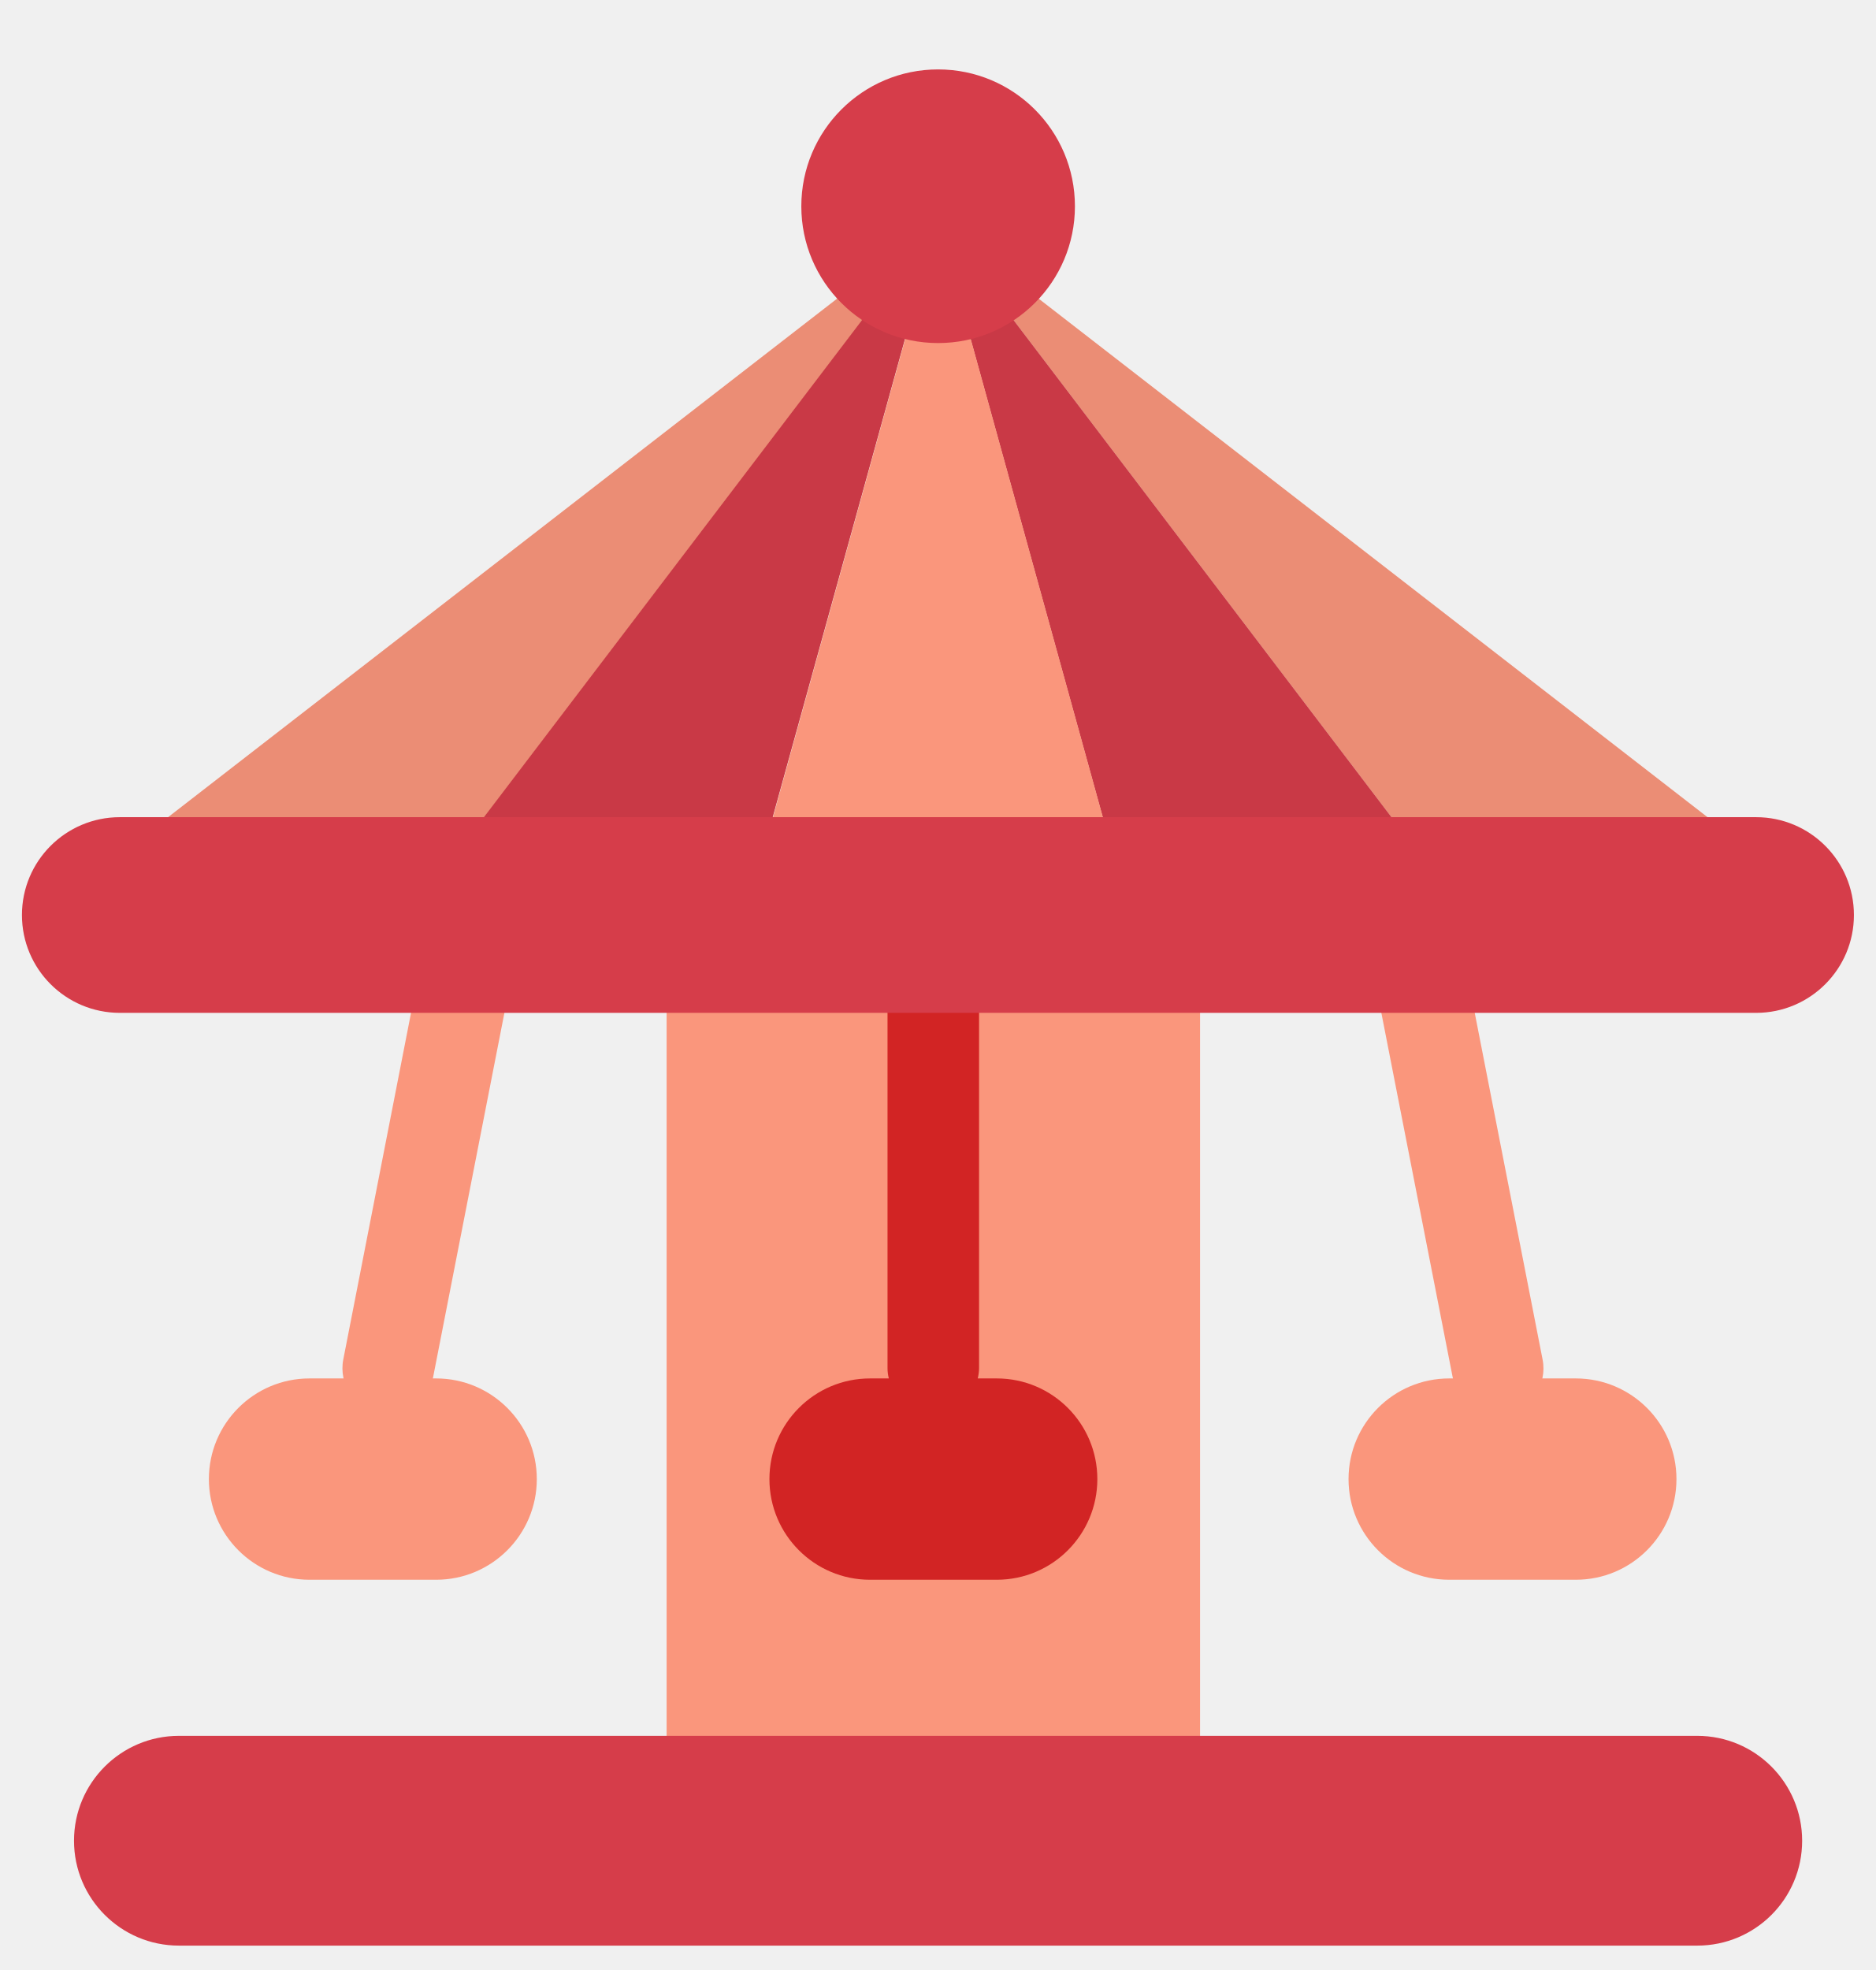
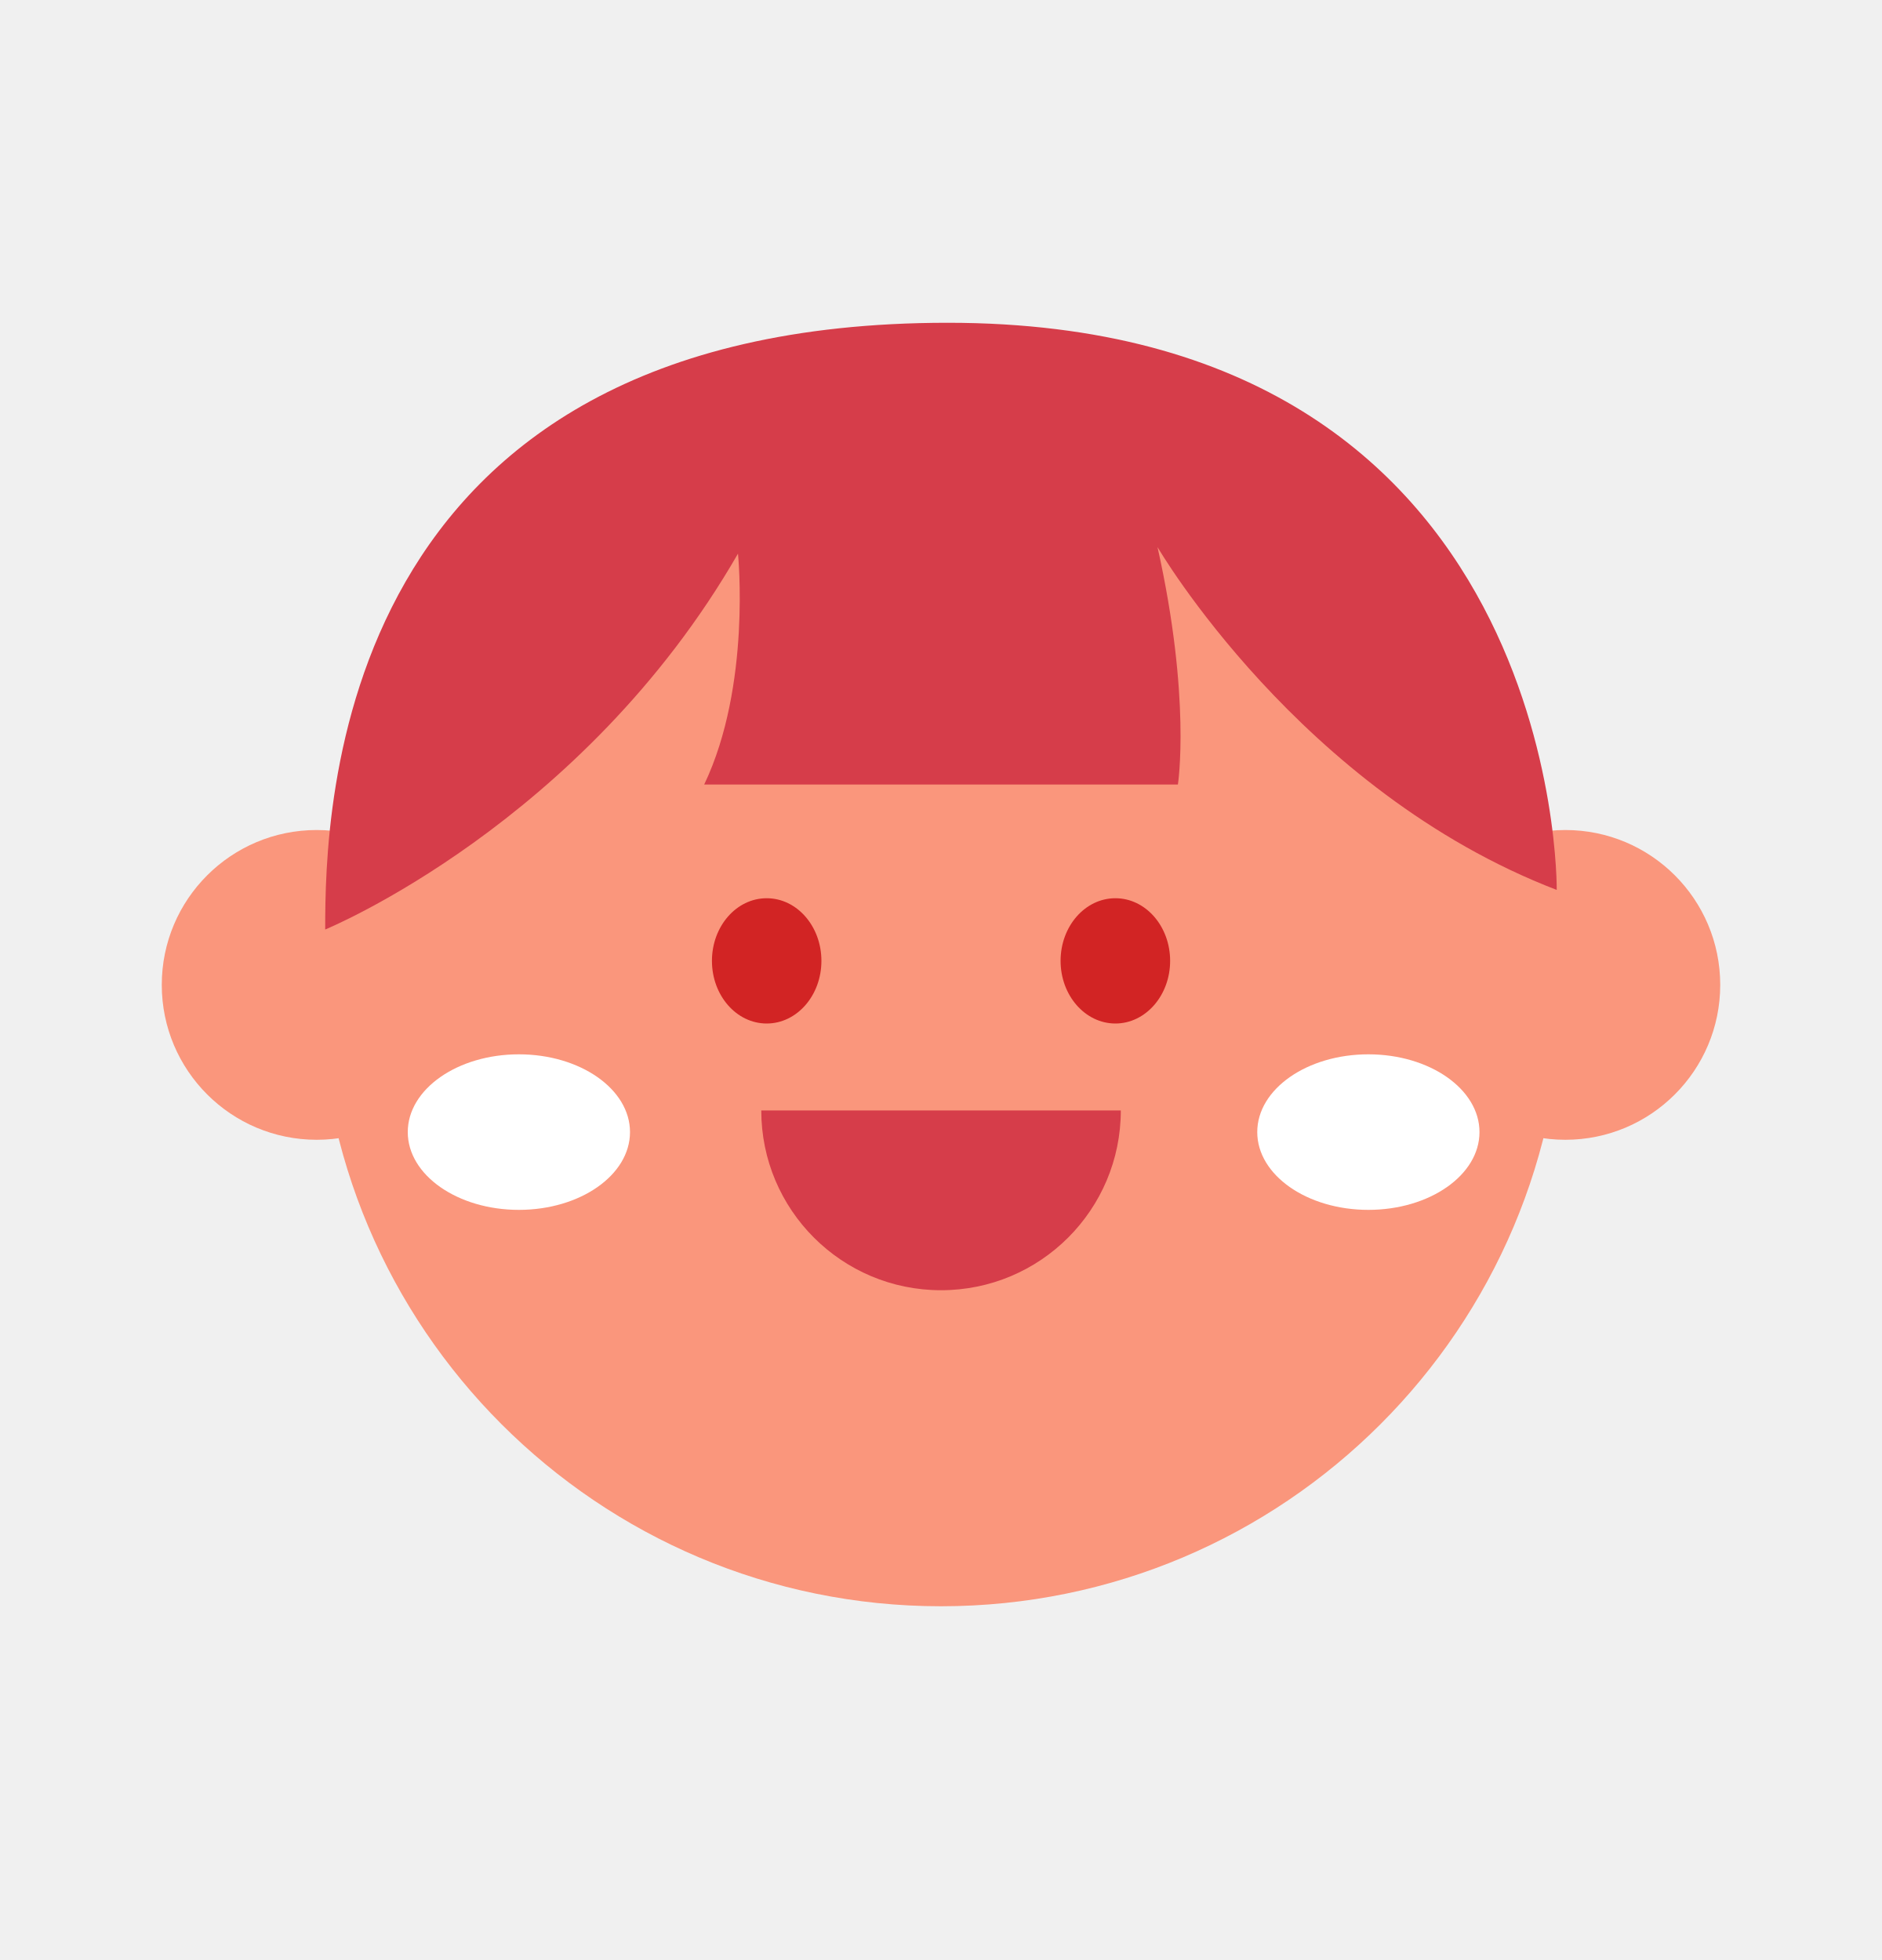
- <svg xmlns="http://www.w3.org/2000/svg" width="20" height="21" viewBox="0 0 20 21" fill="none">
-   <g id="child discount">
-     <path id="Vector" d="M12.794 8.769H7.107V20.707H12.794V8.769Z" fill="#FA967C" />
-     <g id="Group">
-       <g id="Vector_2" style="mix-blend-mode:multiply">
-         <path d="M9.998 2.35L14.879 8.769H18.279L9.998 2.35Z" fill="#FA967C" />
-       </g>
-       <g id="Vector_3" style="mix-blend-mode:multiply">
-         <path d="M1.717 8.769H5.117L10 2.35L1.717 8.769Z" fill="#FA967C" />
-       </g>
-       <g id="Vector_4" style="mix-blend-mode:multiply">
-         <path d="M5.115 8.769H8.222L9.998 2.35L5.115 8.769Z" fill="#D63D4A" />
-       </g>
-       <g id="Vector_5" style="mix-blend-mode:multiply">
-         <path d="M11.772 8.769H14.879L9.998 2.35L11.772 8.769Z" fill="#D63D4A" />
-       </g>
-       <path id="Vector_6" d="M8.225 8.769H11.774L10 2.35L8.225 8.769Z" fill="#FA967C" />
-     </g>
-     <path id="Vector_7" d="M18.095 20.74H1.907C1.29 20.74 0.789 20.239 0.789 19.622C0.789 19.005 1.29 18.504 1.907 18.504H18.095C18.712 18.504 19.213 19.005 19.213 19.622C19.213 20.241 18.712 20.74 18.095 20.74Z" fill="#D63D4A" />
-     <path id="Vector_8" d="M4.14 15.072C4.14 15.073 4.139 15.073 4.139 15.073C4.108 15.073 4.078 15.07 4.045 15.063C3.78 15.011 3.608 14.756 3.66 14.491L4.473 10.332C4.526 10.067 4.781 9.896 5.046 9.946C5.312 9.998 5.484 10.254 5.432 10.519L4.618 14.678C4.573 14.91 4.368 15.071 4.141 15.072C4.14 15.072 4.14 15.072 4.14 15.072Z" fill="#FA967C" />
-     <path id="Vector_9" d="M15.966 15.075C15.966 15.074 15.965 15.074 15.965 15.074C15.736 15.074 15.533 14.912 15.487 14.68L14.673 10.522C14.621 10.256 14.794 10.001 15.059 9.949C15.323 9.897 15.58 10.069 15.632 10.335L16.446 14.493C16.498 14.758 16.325 15.014 16.06 15.066C16.029 15.072 15.997 15.075 15.966 15.076C15.966 15.076 15.966 15.075 15.966 15.075Z" fill="#FA967C" />
-     <path id="Vector_10" d="M4.65 16.84H3.299C2.707 16.84 2.227 16.359 2.227 15.767C2.227 15.175 2.707 14.694 3.299 14.694H4.65C5.242 14.694 5.723 15.175 5.723 15.767C5.723 16.359 5.242 16.84 4.65 16.84Z" fill="#FA967C" />
-     <g id="Union" style="mix-blend-mode:multiply">
-       <path d="M9.95 9.938C10.22 9.938 10.438 10.156 10.438 10.426V14.584C10.438 14.622 10.432 14.659 10.424 14.694H10.627C11.219 14.694 11.699 15.175 11.699 15.767C11.699 16.359 11.219 16.84 10.627 16.84H9.275C8.683 16.84 8.203 16.359 8.203 15.767C8.203 15.175 8.683 14.694 9.275 14.694H9.476C9.467 14.659 9.462 14.622 9.462 14.584V10.426C9.462 10.156 9.68 9.938 9.95 9.938Z" fill="#D63D4A" />
-     </g>
-     <path id="Vector_11" d="M16.8 16.84H15.45C14.857 16.84 14.377 16.359 14.377 15.767C14.377 15.175 14.857 14.694 15.45 14.694H16.8C17.393 14.694 17.873 15.175 17.873 15.767C17.873 16.359 17.393 16.84 16.8 16.84Z" fill="#FA967C" />
-     <path id="Vector_12" d="M10.001 3.657C10.807 3.657 11.46 3.004 11.46 2.199C11.46 1.393 10.807 0.74 10.001 0.74C9.196 0.74 8.543 1.393 8.543 2.199C8.543 3.004 9.196 3.657 10.001 3.657Z" fill="#D63D4A" />
-     <path id="Vector_13" d="M18.72 10.797H1.278C0.701 10.797 0.234 10.33 0.234 9.754C0.234 9.178 0.701 8.711 1.278 8.711H18.722C19.298 8.711 19.765 9.178 19.765 9.754C19.765 10.33 19.298 10.797 18.722 10.797H18.72Z" fill="#D63D4A" />
-   </g>
+ <svg xmlns="http://www.w3.org/2000/svg" width="24" height="25" viewBox="0 0 24 25" fill="none">
+   <path d="M4.039 14.538C5.13 14.538 6.014 13.653 6.014 12.562C6.014 11.471 5.13 10.587 4.039 10.587C2.947 10.587 2.063 11.471 2.063 12.562C2.063 13.653 2.947 14.538 4.039 14.538Z" fill="#FA967C" />
+   <path d="M19.962 14.538C21.053 14.538 21.937 13.653 21.937 12.562C21.937 11.471 21.053 10.587 19.962 10.587C18.871 10.587 17.986 11.471 17.986 12.562C17.986 13.653 18.871 14.538 19.962 14.538Z" fill="#FA967C" />
+   <path d="M12 20.488C16.377 20.488 19.925 16.939 19.925 12.563C19.925 8.186 16.377 4.638 12 4.638C7.623 4.638 4.075 8.186 4.075 12.563C4.075 16.939 7.623 20.488 12 20.488Z" fill="#FA967C" />
+   <ellipse cx="17.45" cy="14.44" rx="1.417" ry="0.992" fill="white" />
+   <ellipse cx="6.617" cy="14.44" rx="1.417" ry="0.992" fill="white" />
+   <path d="M9.777 13.055C10.163 13.055 10.475 12.697 10.475 12.256C10.475 11.815 10.163 11.457 9.777 11.457C9.391 11.457 9.079 11.815 9.079 12.256C9.079 12.697 9.391 13.055 9.777 13.055Z" fill="#D22424" />
+   <path d="M14.922 12.256C14.922 12.697 14.609 13.055 14.224 13.055C13.838 13.055 13.525 12.697 13.525 12.256C13.525 11.814 13.838 11.457 14.224 11.457C14.609 11.457 14.922 11.814 14.922 12.256Z" fill="#D22424" />
+   <path d="M4.147 11.856C4.147 11.856 7.427 10.51 9.411 7.062C9.411 7.062 9.583 8.745 8.98 10.007H15.021C15.021 10.007 15.193 8.913 14.761 6.978C14.761 6.978 16.574 10.091 19.852 11.351C19.852 11.351 19.938 4.117 12.086 4.117C4.235 4.117 4.147 10.342 4.147 11.856Z" fill="#D63D4A" />
+   <path d="M9.708 14.164C9.708 15.431 10.734 16.457 12 16.457C13.267 16.457 14.293 15.431 14.293 14.164H9.709H9.708Z" fill="#D63D4A" />
</svg>
